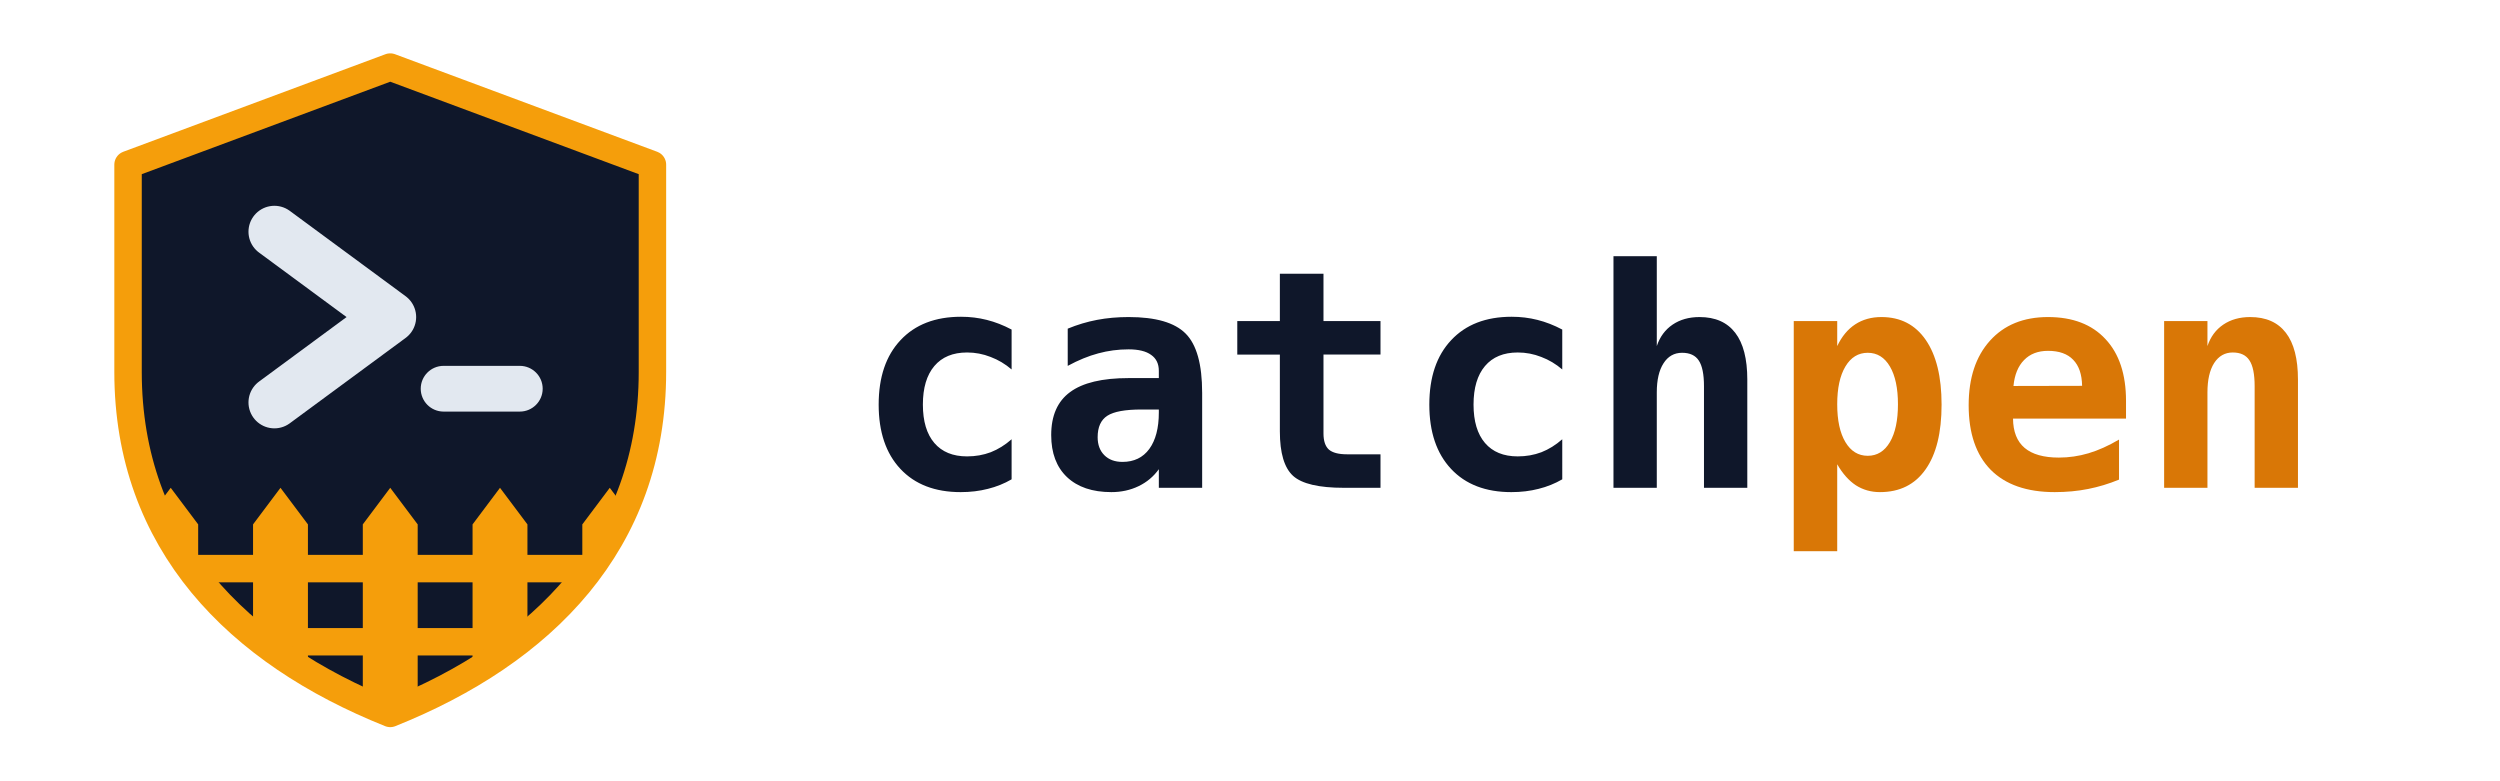
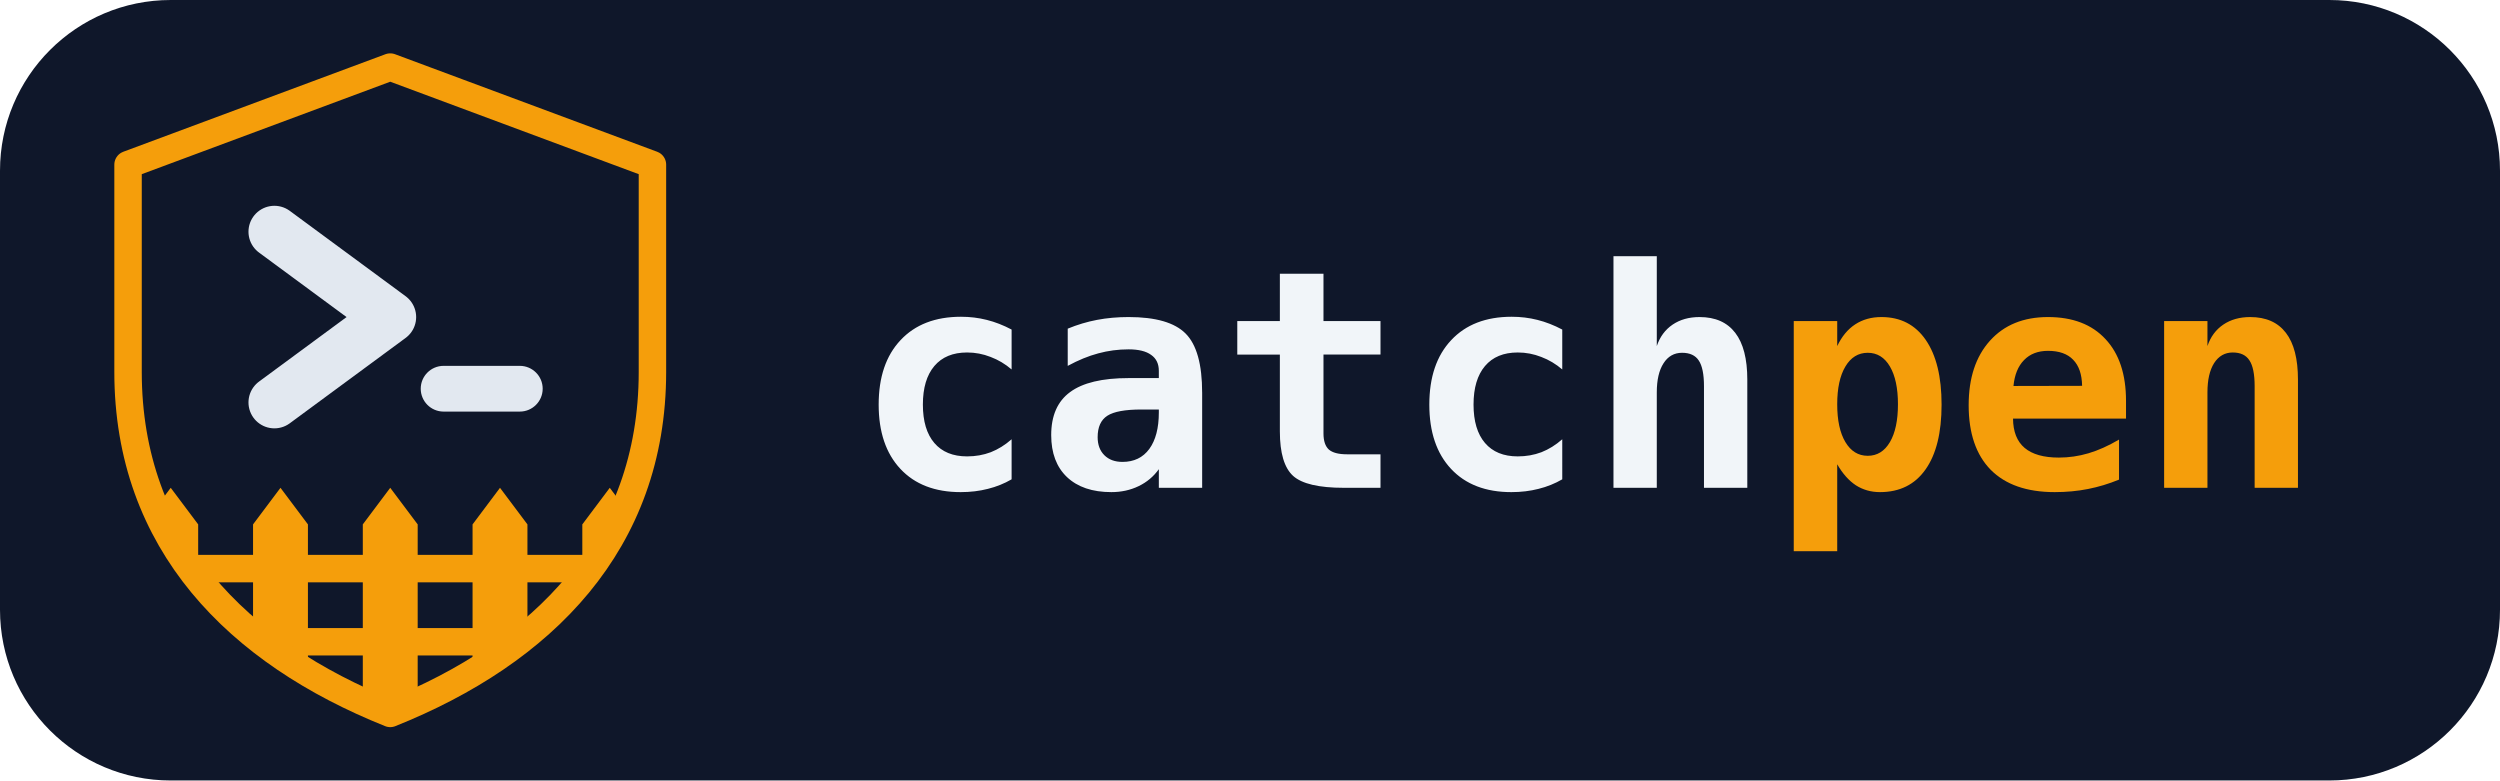
<svg xmlns="http://www.w3.org/2000/svg" viewBox="0 0 820 256" width="820" height="256" version="1.1" id="svg8">
+   <rect width="820" height="256" rx="56" fill="#0f172a" id="rect1" />
  <defs id="defs1">
    <clipPath id="s">
      <path d="M128 22 L214 54 V122 C214 178 178 214 128 234 C78 214 42 178 42 122 V54 Z" id="path1" />
    </clipPath>
  </defs>
  <path d="M128 22 L214 54 V122 C214 178 178 214 128 234 C78 214 42 178 42 122 V54 Z" fill="#0f172a" id="path2" />
  <g clip-path="url(#s)" fill="#f59e0b" id="g7">
    <rect x="30" y="182" width="200" height="9" rx="4.5" id="rect2" />
    <rect x="30" y="206" width="200" height="9" rx="4.5" id="rect3" />
    <path d="M47 172 l9 -12 l9 12 v70 h-18 z" id="path3" />
    <path d="M83 172 l9 -12 l9 12 v70 h-18 z" id="path4" />
    <path d="M119 172 l9 -12 l9 12 v70 h-18 z" id="path5" />
    <path d="M155 172 l9 -12 l9 12 v70 h-18 z" id="path6" />
    <path d="M191 172 l9 -12 l9 12 v70 h-18 z" id="path7" />
  </g>
  <path d="M128 22 L214 54 V122 C214 178 178 214 128 234 C78 214 42 178 42 122 V54 Z" fill="none" stroke="#f59e0b" stroke-width="9" stroke-linejoin="round" id="path8" />
  <polyline points="90,76 128,104 90,132" fill="none" stroke="#e2e8f0" stroke-width="17" stroke-linecap="round" stroke-linejoin="round" id="polyline8" />
  <rect x="138" y="120" width="40" height="15" rx="7.5" fill="#e2e8f0" id="rect8" />
-   <g id="text8" style="font-weight:700;font-size:100px;font-family:'DejaVu Sans Mono', 'Noto Sans Mono', ui-monospace, monospace;fill:#0f172a" aria-label="catchpen">
+   <g id="text8" style="font-weight:700;font-size:100px;font-family:'DejaVu Sans Mono', 'Noto Sans Mono', ui-monospace, monospace;fill:#f1f5f9" aria-label="catchpen">
    <path d="m 331.807,157.217 q -3.613,2.1 -7.764,3.125 -4.15,1.074 -8.936,1.074 -12.646,0 -19.775,-7.617 -7.129,-7.617 -7.129,-21.094 0,-13.525 7.178,-21.143 7.178,-7.666 19.824,-7.666 4.395,0 8.447,1.025 4.102,1.025 8.154,3.174 v 13.086 q -3.125,-2.686 -6.885,-4.102 -3.711,-1.465 -7.715,-1.465 -6.982,0 -10.742,4.443 -3.76,4.443 -3.76,12.646 0,8.203 3.76,12.598 3.76,4.395 10.742,4.395 4.15,0 7.764,-1.367 3.613,-1.416 6.836,-4.248 z m 42.578,-22.9 q -8.008,0 -11.182,2.051 -3.174,2.051 -3.174,7.031 0,3.711 2.197,5.908 2.197,2.197 5.957,2.197 5.664,0 8.789,-4.248 3.125,-4.297 3.125,-11.963 v -0.977 z m 19.922,-5.518 V 160 h -14.209 v -6.104 q -2.588,3.613 -6.641,5.566 -4.053,1.953 -8.936,1.953 -9.326,0 -14.551,-4.932 -5.176,-4.932 -5.176,-13.77 0,-9.57 6.201,-14.111 6.201,-4.59 19.189,-4.59 h 9.912 v -2.393 q 0,-3.467 -2.539,-5.225 -2.49,-1.807 -7.373,-1.807 -5.127,0 -9.961,1.318 -4.785,1.27 -10.01,4.102 v -12.207 q 4.736,-1.953 9.619,-2.881 4.883,-0.928 10.352,-0.928 13.33,0 18.701,5.42 5.42,5.42 5.42,19.385 z M 434.102,89.785 V 105.312 h 18.701 v 10.986 h -18.701 v 25.879 q 0,3.662 1.758,5.273 1.807,1.562 5.957,1.562 h 10.986 V 160 h -12.012 q -12.305,0 -16.65,-3.906 -4.346,-3.955 -4.346,-14.6 V 116.299 H 405.83 V 105.312 h 13.965 V 89.785 Z m 78.32,67.432 q -3.613,2.1 -7.764,3.125 -4.15,1.074 -8.936,1.074 -12.646,0 -19.775,-7.617 -7.129,-7.617 -7.129,-21.094 0,-13.525 7.178,-21.143 7.178,-7.666 19.824,-7.666 4.395,0 8.447,1.025 4.102,1.025 8.154,3.174 v 13.086 q -3.125,-2.686 -6.885,-4.102 -3.711,-1.465 -7.715,-1.465 -6.982,0 -10.742,4.443 -3.76,4.443 -3.76,12.646 0,8.203 3.76,12.598 3.76,4.395 10.742,4.395 4.15,0 7.764,-1.367 3.613,-1.416 6.836,-4.248 z m 60.693,-32.715 V 160 h -14.209 v -33.301 q 0,-5.908 -1.709,-8.447 -1.66,-2.539 -5.469,-2.539 -3.906,0 -6.104,3.467 -2.197,3.418 -2.197,9.521 V 160 H 529.219 V 84.023 h 14.209 v 29.492 q 1.514,-4.541 5.176,-7.031 3.662,-2.49 8.838,-2.49 7.764,0 11.719,5.176 3.955,5.127 3.955,15.332 z" id="path9" />
-     <path style="fill:#d97706" d="m 602.607,152.285 v 28.516 H 588.35 V 105.312 h 14.258 v 8.203 q 2.246,-4.736 5.908,-7.129 3.662,-2.393 8.594,-2.393 9.375,0 14.551,7.52 5.176,7.52 5.176,21.191 0,13.867 -5.273,21.289 -5.225,7.422 -14.941,7.422 -4.395,0 -7.91,-2.246 -3.467,-2.295 -6.104,-6.885 z m 19.922,-19.678 q 0,-7.91 -2.637,-12.402 -2.637,-4.492 -7.275,-4.492 -4.639,0 -7.324,4.492 -2.686,4.492 -2.686,12.402 0,7.91 2.686,12.402 2.686,4.492 7.324,4.492 4.639,0 7.275,-4.492 2.637,-4.492 2.637,-12.402 z m 72.51,24.707 q -4.98,2.051 -10.156,3.076 -5.176,1.025 -10.938,1.025 -13.721,0 -20.996,-7.324 -7.227,-7.373 -7.227,-21.191 0,-13.379 6.982,-21.143 6.982,-7.764 19.043,-7.764 12.158,0 18.848,7.227 6.738,7.178 6.738,20.264 v 5.811 h -37.061 q 0.049,6.445 3.809,9.619 3.76,3.174 11.23,3.174 4.932,0 9.717,-1.416 4.785,-1.416 10.01,-4.492 z m -12.109,-30.762 q -0.098,-5.664 -2.93,-8.545 -2.783,-2.93 -8.252,-2.93 -4.932,0 -7.861,3.027 -2.93,2.979 -3.467,8.496 z m 70.801,-2.051 V 160 h -14.209 v -33.301 q 0,-5.957 -1.709,-8.496 -1.66,-2.588 -5.469,-2.588 -3.857,0 -6.104,3.467 -2.197,3.467 -2.197,9.619 V 160 h -14.209 v -54.688 h 14.209 v 8.203 q 1.514,-4.541 5.176,-7.031 3.662,-2.49 8.838,-2.49 7.764,0 11.719,5.176 3.955,5.127 3.955,15.332 z" id="path10" />
+     <path style="fill:#f59e0b" d="m 602.607,152.285 v 28.516 H 588.35 V 105.312 h 14.258 v 8.203 q 2.246,-4.736 5.908,-7.129 3.662,-2.393 8.594,-2.393 9.375,0 14.551,7.52 5.176,7.52 5.176,21.191 0,13.867 -5.273,21.289 -5.225,7.422 -14.941,7.422 -4.395,0 -7.91,-2.246 -3.467,-2.295 -6.104,-6.885 z m 19.922,-19.678 q 0,-7.91 -2.637,-12.402 -2.637,-4.492 -7.275,-4.492 -4.639,0 -7.324,4.492 -2.686,4.492 -2.686,12.402 0,7.91 2.686,12.402 2.686,4.492 7.324,4.492 4.639,0 7.275,-4.492 2.637,-4.492 2.637,-12.402 z m 72.51,24.707 q -4.98,2.051 -10.156,3.076 -5.176,1.025 -10.938,1.025 -13.721,0 -20.996,-7.324 -7.227,-7.373 -7.227,-21.191 0,-13.379 6.982,-21.143 6.982,-7.764 19.043,-7.764 12.158,0 18.848,7.227 6.738,7.178 6.738,20.264 v 5.811 h -37.061 q 0.049,6.445 3.809,9.619 3.76,3.174 11.23,3.174 4.932,0 9.717,-1.416 4.785,-1.416 10.01,-4.492 z m -12.109,-30.762 q -0.098,-5.664 -2.93,-8.545 -2.783,-2.93 -8.252,-2.93 -4.932,0 -7.861,3.027 -2.93,2.979 -3.467,8.496 z m 70.801,-2.051 V 160 h -14.209 v -33.301 q 0,-5.957 -1.709,-8.496 -1.66,-2.588 -5.469,-2.588 -3.857,0 -6.104,3.467 -2.197,3.467 -2.197,9.619 V 160 h -14.209 v -54.688 h 14.209 v 8.203 q 1.514,-4.541 5.176,-7.031 3.662,-2.49 8.838,-2.49 7.764,0 11.719,5.176 3.955,5.127 3.955,15.332 z" id="path10" />
  </g>
</svg>
